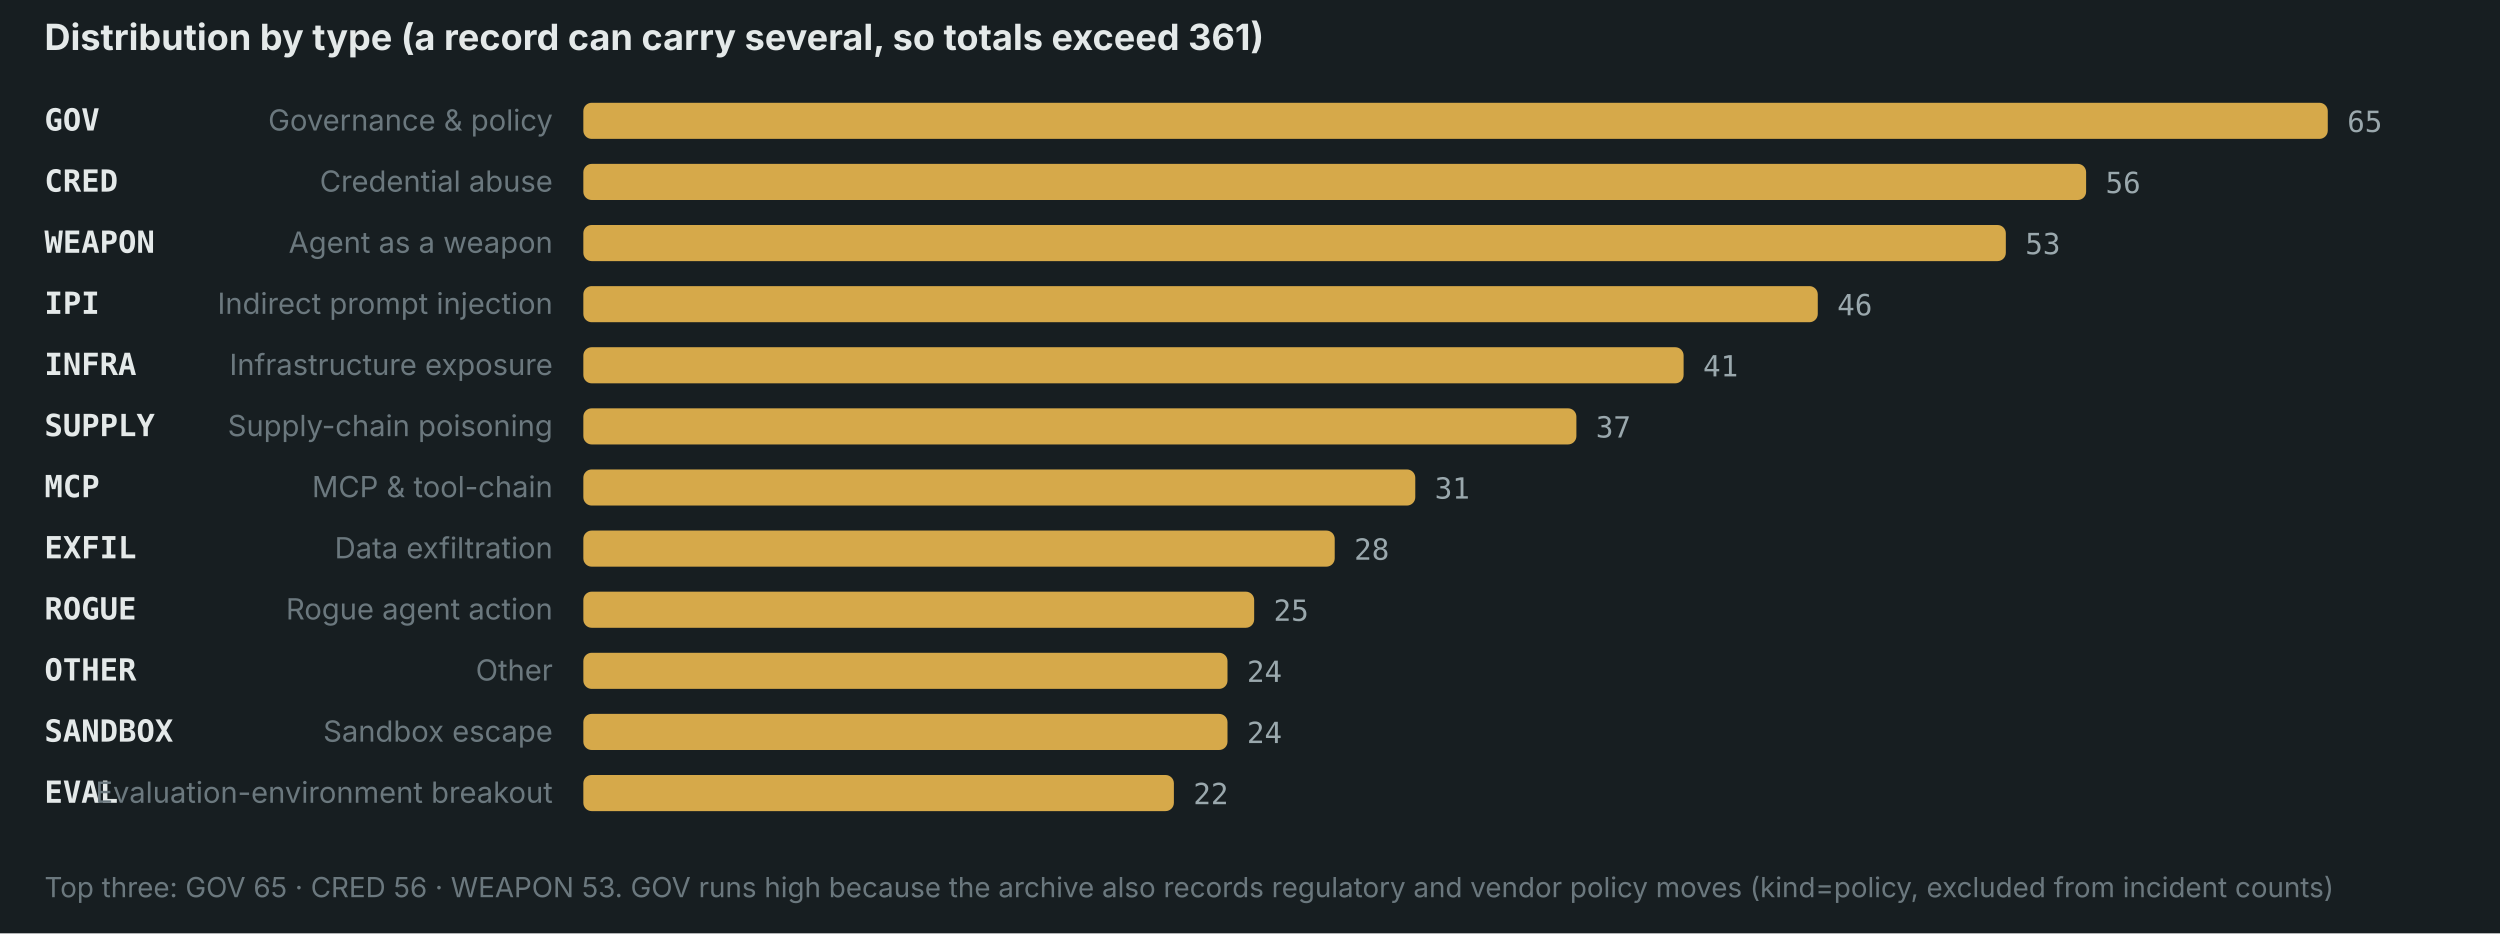
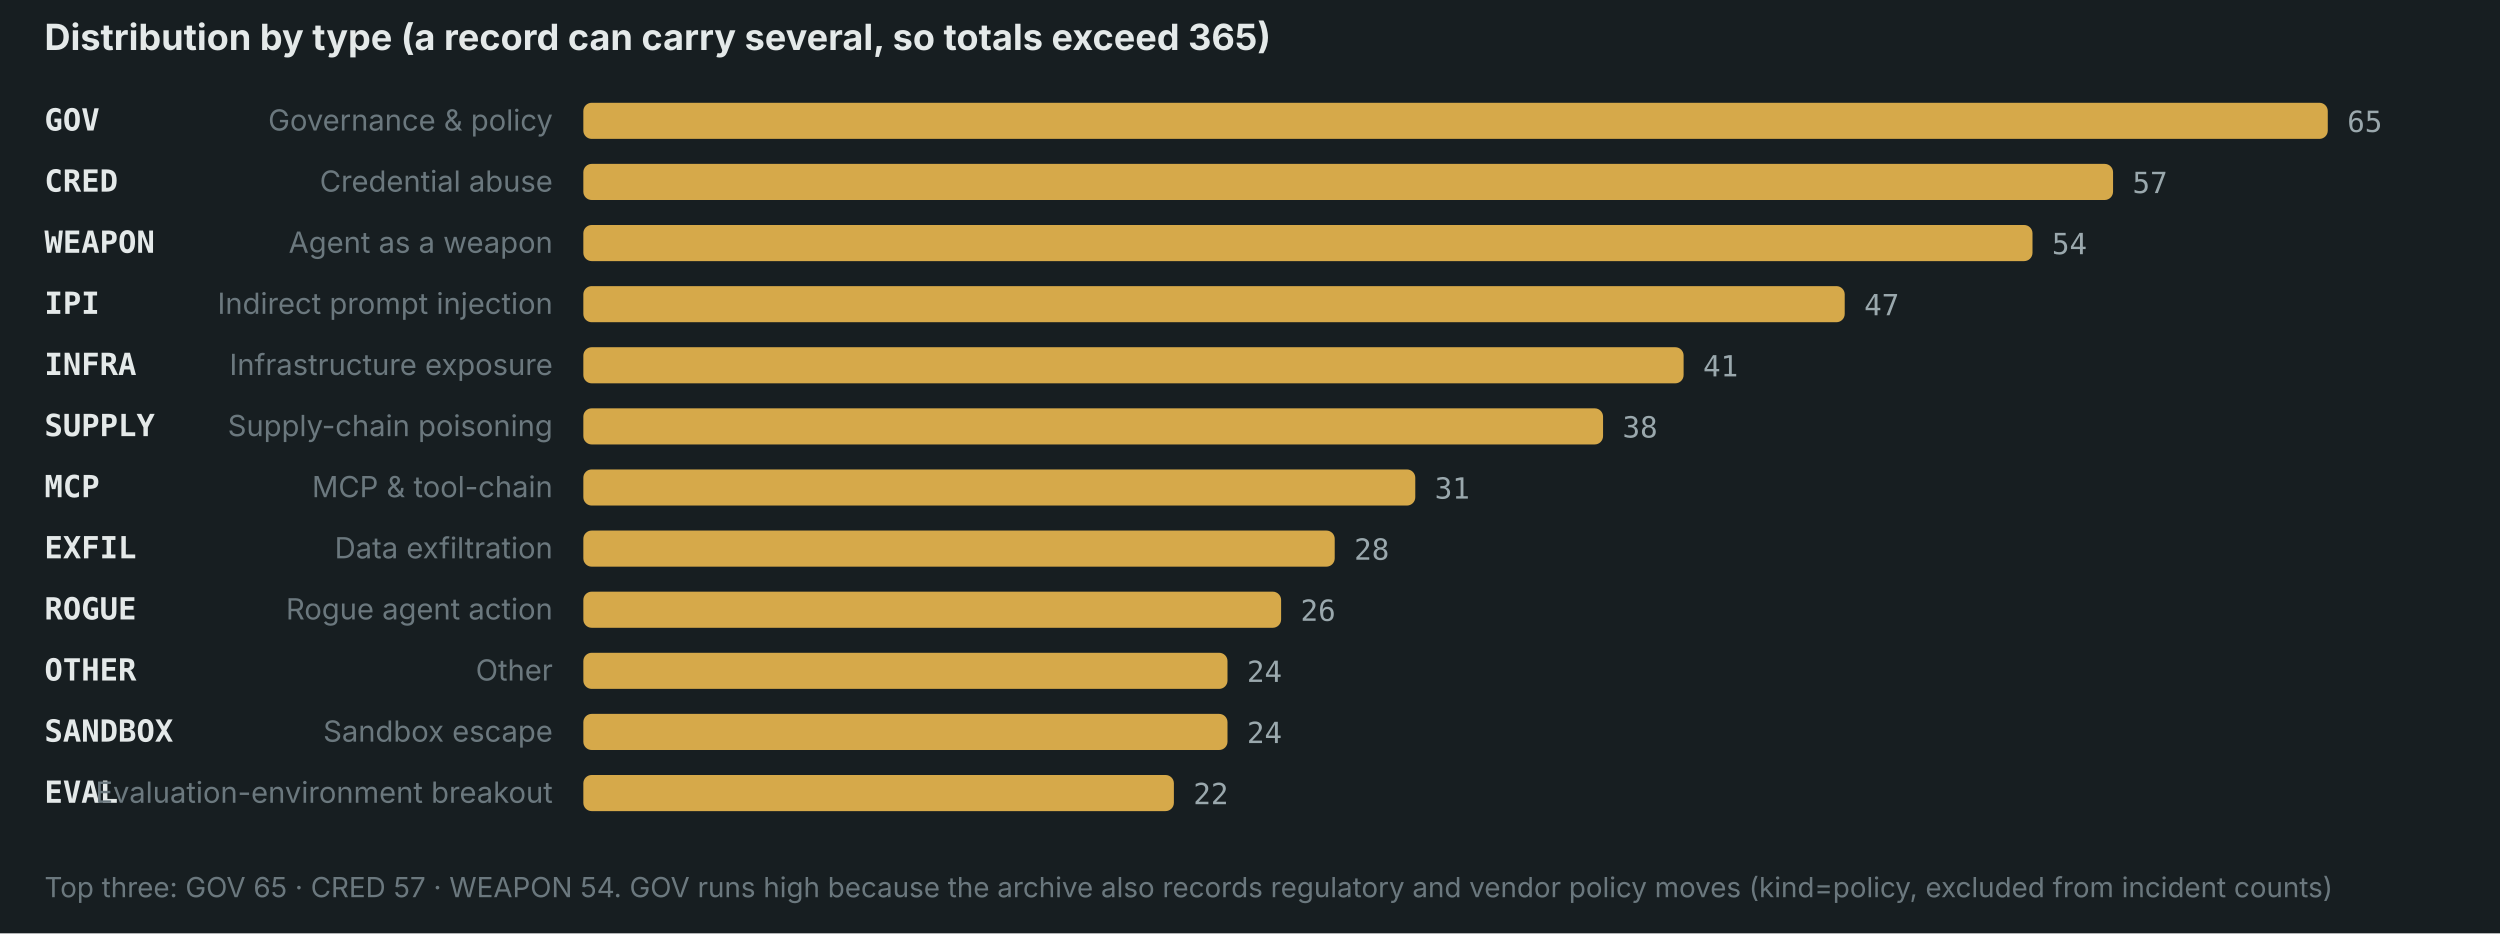
<svg xmlns="http://www.w3.org/2000/svg" viewBox="0 0 900 336" width="900" height="336" role="img" font-family="ui-sans-serif,-apple-system,'Segoe UI','PingFang SC','Microsoft YaHei',sans-serif">
  <rect width="900" height="336" fill="#171E21" />
-   <text x="16" y="18" font-size="13" font-weight="700" fill="#E4E9E9">Distribution by type (a record can carry several, so totals exceed 361)</text>
+   <text x="16" y="18" font-size="13" font-weight="700" fill="#E4E9E9">Distribution by type (a record can carry several, so totals exceed 365)</text>
  <text x="16" y="47" font-size="11" fill="#E4E9E9" font-family="ui-monospace,'SF Mono','Cascadia Mono','Consolas',monospace" font-weight="600">GOV</text>
  <text x="199" y="47" font-size="10.5" text-anchor="end" fill="#6B787E">Governance &amp; policy</text>
  <rect x="210" y="37" width="628.0" height="13" rx="3" fill="#D6A94A" />
  <text x="845.0" y="47.5" font-size="10.5" fill="#9AA8AD" font-family="ui-monospace,'SF Mono','Cascadia Mono','Consolas',monospace">65</text>
  <text x="16" y="69" font-size="11" fill="#E4E9E9" font-family="ui-monospace,'SF Mono','Cascadia Mono','Consolas',monospace" font-weight="600">CRED</text>
  <text x="199" y="69" font-size="10.5" text-anchor="end" fill="#6B787E">Credential abuse</text>
-   <rect x="210" y="59" width="541.0" height="13" rx="3" fill="#D6A94A" />
-   <text x="758.0" y="69.5" font-size="10.5" fill="#9AA8AD" font-family="ui-monospace,'SF Mono','Cascadia Mono','Consolas',monospace">56</text>
+   <rect x="210" y="59" width="550.7" height="13" rx="3" fill="#D6A94A" />
+   <text x="767.7" y="69.5" font-size="10.5" fill="#9AA8AD" font-family="ui-monospace,'SF Mono','Cascadia Mono','Consolas',monospace">57</text>
  <text x="16" y="91" font-size="11" fill="#E4E9E9" font-family="ui-monospace,'SF Mono','Cascadia Mono','Consolas',monospace" font-weight="600">WEAPON</text>
  <text x="199" y="91" font-size="10.5" text-anchor="end" fill="#6B787E">Agent as a weapon</text>
-   <rect x="210" y="81" width="512.1" height="13" rx="3" fill="#D6A94A" />
-   <text x="729.1" y="91.5" font-size="10.5" fill="#9AA8AD" font-family="ui-monospace,'SF Mono','Cascadia Mono','Consolas',monospace">53</text>
+   <rect x="210" y="81" width="521.7" height="13" rx="3" fill="#D6A94A" />
+   <text x="738.7" y="91.5" font-size="10.5" fill="#9AA8AD" font-family="ui-monospace,'SF Mono','Cascadia Mono','Consolas',monospace">54</text>
  <text x="16" y="113" font-size="11" fill="#E4E9E9" font-family="ui-monospace,'SF Mono','Cascadia Mono','Consolas',monospace" font-weight="600">IPI</text>
  <text x="199" y="113" font-size="10.5" text-anchor="end" fill="#6B787E">Indirect prompt injection</text>
-   <rect x="210" y="103" width="444.4" height="13" rx="3" fill="#D6A94A" />
-   <text x="661.4" y="113.5" font-size="10.5" fill="#9AA8AD" font-family="ui-monospace,'SF Mono','Cascadia Mono','Consolas',monospace">46</text>
+   <rect x="210" y="103" width="454.1" height="13" rx="3" fill="#D6A94A" />
+   <text x="671.1" y="113.5" font-size="10.5" fill="#9AA8AD" font-family="ui-monospace,'SF Mono','Cascadia Mono','Consolas',monospace">47</text>
  <text x="16" y="135" font-size="11" fill="#E4E9E9" font-family="ui-monospace,'SF Mono','Cascadia Mono','Consolas',monospace" font-weight="600">INFRA</text>
  <text x="199" y="135" font-size="10.5" text-anchor="end" fill="#6B787E">Infrastructure exposure</text>
  <rect x="210" y="125" width="396.1" height="13" rx="3" fill="#D6A94A" />
  <text x="613.1" y="135.5" font-size="10.5" fill="#9AA8AD" font-family="ui-monospace,'SF Mono','Cascadia Mono','Consolas',monospace">41</text>
  <text x="16" y="157" font-size="11" fill="#E4E9E9" font-family="ui-monospace,'SF Mono','Cascadia Mono','Consolas',monospace" font-weight="600">SUPPLY</text>
  <text x="199" y="157" font-size="10.5" text-anchor="end" fill="#6B787E">Supply-chain poisoning</text>
-   <rect x="210" y="147" width="357.5" height="13" rx="3" fill="#D6A94A" />
-   <text x="574.5" y="157.5" font-size="10.5" fill="#9AA8AD" font-family="ui-monospace,'SF Mono','Cascadia Mono','Consolas',monospace">37</text>
+   <rect x="210" y="147" width="367.1" height="13" rx="3" fill="#D6A94A" />
+   <text x="584.1" y="157.5" font-size="10.5" fill="#9AA8AD" font-family="ui-monospace,'SF Mono','Cascadia Mono','Consolas',monospace">38</text>
  <text x="16" y="179" font-size="11" fill="#E4E9E9" font-family="ui-monospace,'SF Mono','Cascadia Mono','Consolas',monospace" font-weight="600">MCP</text>
  <text x="199" y="179" font-size="10.5" text-anchor="end" fill="#6B787E">MCP &amp; tool-chain</text>
  <rect x="210" y="169" width="299.5" height="13" rx="3" fill="#D6A94A" />
  <text x="516.5" y="179.5" font-size="10.5" fill="#9AA8AD" font-family="ui-monospace,'SF Mono','Cascadia Mono','Consolas',monospace">31</text>
  <text x="16" y="201" font-size="11" fill="#E4E9E9" font-family="ui-monospace,'SF Mono','Cascadia Mono','Consolas',monospace" font-weight="600">EXFIL</text>
  <text x="199" y="201" font-size="10.5" text-anchor="end" fill="#6B787E">Data exfiltration</text>
  <rect x="210" y="191" width="270.5" height="13" rx="3" fill="#D6A94A" />
  <text x="487.5" y="201.5" font-size="10.5" fill="#9AA8AD" font-family="ui-monospace,'SF Mono','Cascadia Mono','Consolas',monospace">28</text>
  <text x="16" y="223" font-size="11" fill="#E4E9E9" font-family="ui-monospace,'SF Mono','Cascadia Mono','Consolas',monospace" font-weight="600">ROGUE</text>
  <text x="199" y="223" font-size="10.5" text-anchor="end" fill="#6B787E">Rogue agent action</text>
-   <rect x="210" y="213" width="241.5" height="13" rx="3" fill="#D6A94A" />
-   <text x="458.5" y="223.5" font-size="10.5" fill="#9AA8AD" font-family="ui-monospace,'SF Mono','Cascadia Mono','Consolas',monospace">25</text>
+   <rect x="210" y="213" width="251.2" height="13" rx="3" fill="#D6A94A" />
+   <text x="468.2" y="223.5" font-size="10.5" fill="#9AA8AD" font-family="ui-monospace,'SF Mono','Cascadia Mono','Consolas',monospace">26</text>
  <text x="16" y="245" font-size="11" fill="#E4E9E9" font-family="ui-monospace,'SF Mono','Cascadia Mono','Consolas',monospace" font-weight="600">OTHER</text>
  <text x="199" y="245" font-size="10.5" text-anchor="end" fill="#6B787E">Other</text>
  <rect x="210" y="235" width="231.9" height="13" rx="3" fill="#D6A94A" />
  <text x="448.9" y="245.5" font-size="10.5" fill="#9AA8AD" font-family="ui-monospace,'SF Mono','Cascadia Mono','Consolas',monospace">24</text>
  <text x="16" y="267" font-size="11" fill="#E4E9E9" font-family="ui-monospace,'SF Mono','Cascadia Mono','Consolas',monospace" font-weight="600">SANDBOX</text>
  <text x="199" y="267" font-size="10.5" text-anchor="end" fill="#6B787E">Sandbox escape</text>
  <rect x="210" y="257" width="231.9" height="13" rx="3" fill="#D6A94A" />
  <text x="448.9" y="267.5" font-size="10.5" fill="#9AA8AD" font-family="ui-monospace,'SF Mono','Cascadia Mono','Consolas',monospace">24</text>
  <text x="16" y="289" font-size="11" fill="#E4E9E9" font-family="ui-monospace,'SF Mono','Cascadia Mono','Consolas',monospace" font-weight="600">EVAL</text>
  <text x="199" y="289" font-size="10.5" text-anchor="end" fill="#6B787E">Evaluation-environment breakout</text>
  <rect x="210" y="279" width="212.6" height="13" rx="3" fill="#D6A94A" />
  <text x="429.6" y="289.5" font-size="10.5" fill="#9AA8AD" font-family="ui-monospace,'SF Mono','Cascadia Mono','Consolas',monospace">22</text>
-   <text x="16" y="323" font-size="10" fill="#6B787E">Top three: GOV 65 · CRED 56 · WEAPON 53. GOV runs high because the archive also records regulatory and vendor policy moves (kind=policy, excluded from incident counts)</text>
+   <text x="16" y="323" font-size="10" fill="#6B787E">Top three: GOV 65 · CRED 57 · WEAPON 54. GOV runs high because the archive also records regulatory and vendor policy moves (kind=policy, excluded from incident counts)</text>
</svg>
